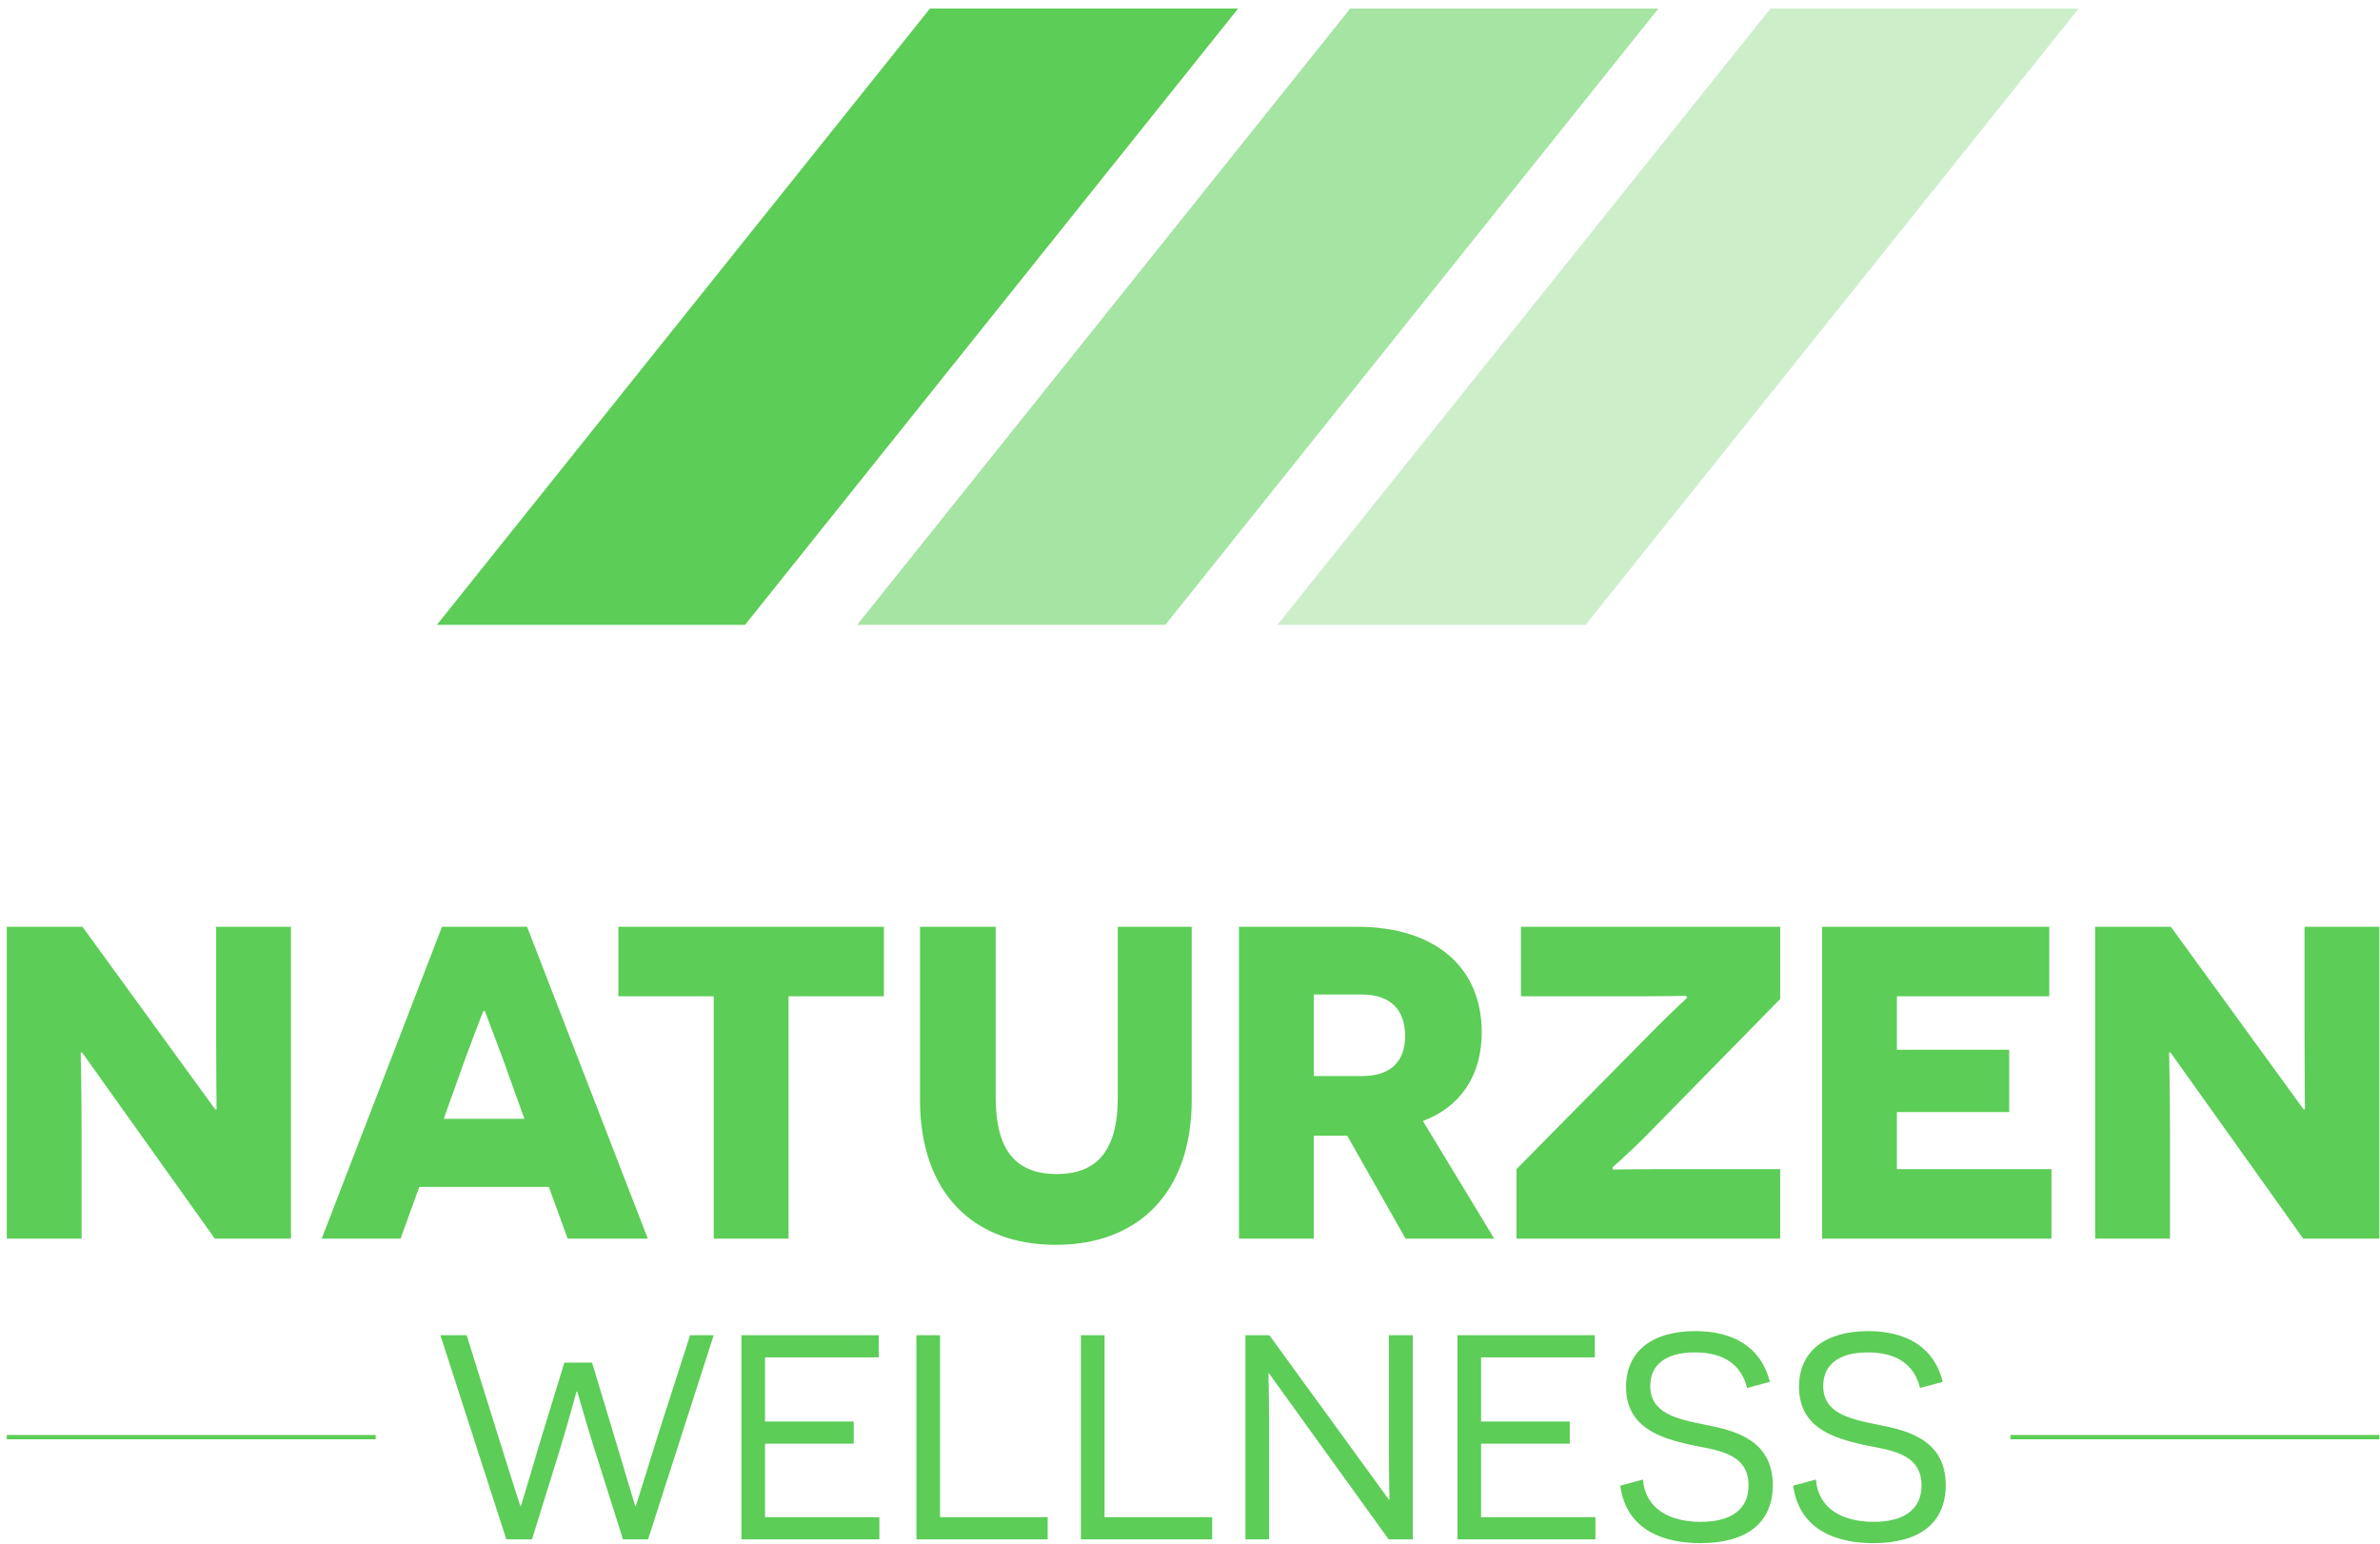
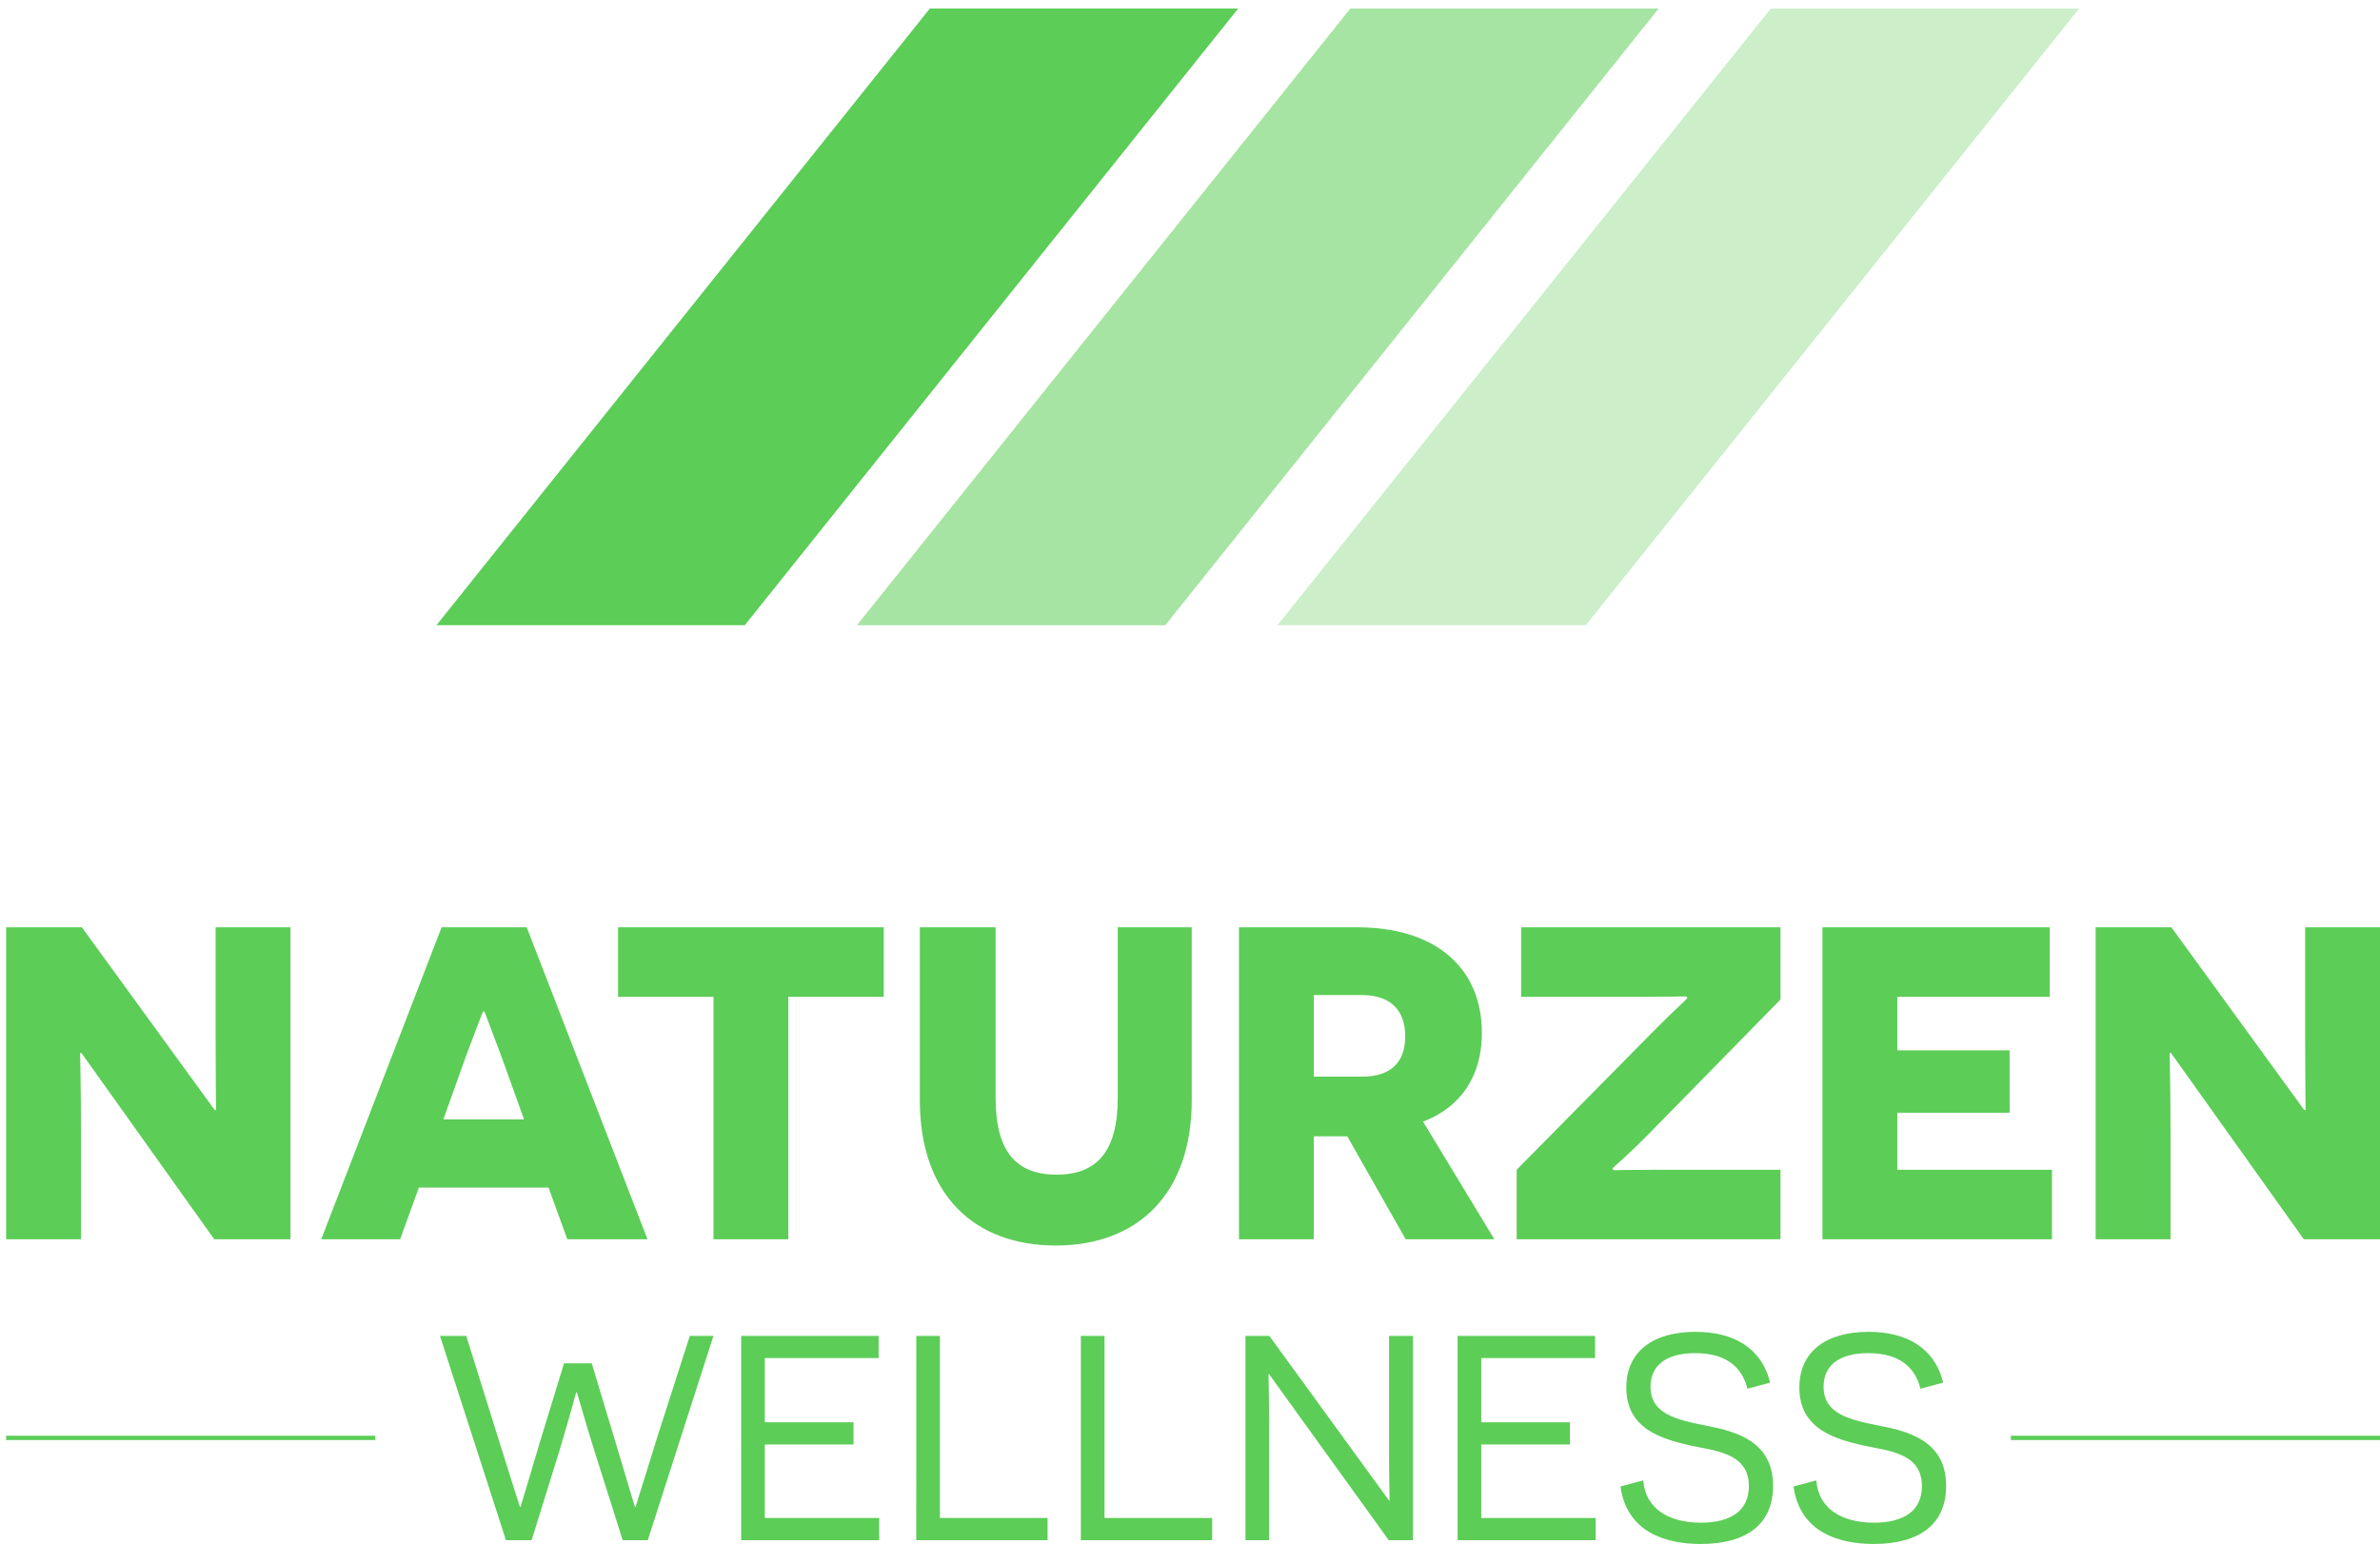
- <svg xmlns="http://www.w3.org/2000/svg" contrastcolor="4EC3E0" template="contrast" presentation="2.5" layouttype="above-text" id1="69" id2="68" companyname="Naturzen Wellness" viewBox="0 0 278.981 181" width="279.133" height="181">
+ <svg xmlns="http://www.w3.org/2000/svg" contrastcolor="4EC3E0" template="contrast" presentation="2.5" layouttype="above-text" id1="69" id2="68" companyname="Naturzen Wellness" viewBox="0 0 278.981 181">
  <g stroke-miterlimit="10" font-weight="none" font-size="none" text-anchor="none" style="mix-blend-mode:normal" font-family="none" fill="#5ccd57">
    <path d="M25.116 145.28h8.935v-36.572h-8.778v12.696c0 3.97.052 8.673.052 8.725h-.156l-15.57-21.421H.717v36.572h8.778v-12.539c0-4.754-.105-9.247-.105-9.3h.157zm39.185-6.06l2.195 6.06H75.9l-14.159-36.572h-9.979L37.656 145.28h9.247l2.195-6.06zm-2.873-7.994h-9.457l2.613-7.314c1.149-3.03 1.985-5.277 2.037-5.33h.157c.052.053.888 2.352 2.038 5.382zm42.163-14.368v-8.15H72.45v8.15h11.182v28.422h8.777v-28.422zm36.102-8.15h-8.673v20.01c0 6.27-2.455 8.987-7.157 8.987-4.755 0-7.158-2.717-7.158-8.987v-20.01h-8.882v20.271c0 11.025 6.322 17.033 15.935 17.033 9.561 0 15.935-6.008 15.935-17.033zm25.079 36.572h10.397l-8.36-13.793c4.441-1.672 6.897-5.381 6.897-10.397 0-7.576-5.382-12.382-14.577-12.382h-13.898v36.572h8.778v-12.069h3.918zm-10.763-19.07v-9.56h5.642c3.396 0 5.068 1.828 5.068 4.858 0 3.083-1.776 4.702-5.015 4.702zm54.702-9.038v-8.464h-30.407v8.15h14.367c2.3 0 4.964-.052 5.016-.052l.104.209c0 .052-1.41 1.306-3.552 3.448L177.78 137.13v8.15h30.93v-8.15h-14.107c-3.187 0-5.433.052-5.485.052l-.105-.209c0-.052 1.88-1.62 4.232-4.023zm4.911 28.108h26.907v-8.15h-18.13v-6.688h13.167v-7.314H222.4v-6.27h17.868v-8.15h-26.646zm56.427 0h8.934v-36.572h-8.778v12.696c0 3.97.053 8.673.053 8.725h-.157l-15.57-21.421h-8.881v36.572h8.778v-12.539c0-4.754-.105-9.247-.105-9.3h.157zM72.99 180.555h2.942l7.697-23.945h-2.771l-3.729 11.596c-1.163 3.729-2.6 8.381-2.634 8.45h-.068c-.034-.069-1.403-4.687-2.258-7.526l-2.805-9.305h-3.25l-2.84 9.27c-.854 2.874-2.223 7.492-2.257 7.56h-.068c-.034-.068-1.505-4.72-2.737-8.654l-3.558-11.391h-3.078l7.73 23.945h3.011l3.284-10.57c1.129-3.729 1.916-6.74 1.95-6.773h.068c.035.034.856 3.044 1.95 6.533zm13.889 0h16.18v-2.6h-13.41v-8.62h10.4v-2.6h-10.4v-7.526h13.342v-2.6H86.879zm20.524 0h15.394v-2.6h-12.623V156.61h-2.77zm19.294 0h15.394v-2.6h-12.623V156.61h-2.771zm36.09 0h2.839V156.61h-2.805v13.683c0 2.77.068 5.576.068 5.61h-.068l-14.026-19.293h-2.805v23.945h2.771v-13.717c0-2.976-.068-5.713-.068-5.747h.068zm8.073 0h16.18v-2.6h-13.41v-8.62h10.4v-2.6h-10.4v-7.526h13.342v-2.6H170.86zm19.088-6.294c.753 5.405 5.37 6.739 9.407 6.739 5.337 0 8.484-2.292 8.484-6.807 0-5.269-4.379-6.397-7.936-7.082-3.421-.684-6.432-1.368-6.432-4.55 0-2.428 1.745-3.933 5.234-3.933 3.524 0 5.474 1.54 6.124 4.173l2.668-.718c-1.026-4.105-4.31-5.952-8.758-5.952-5.028 0-8.107 2.36-8.107 6.533 0 4.858 4.174 6.021 7.423 6.774 2.976.65 6.945.855 6.945 4.789 0 2.873-2.121 4.276-5.61 4.276-3.66 0-6.5-1.54-6.774-4.96zm20.285 0c.753 5.405 5.371 6.739 9.408 6.739 5.336 0 8.483-2.292 8.483-6.807 0-5.269-4.378-6.397-7.936-7.082-3.42-.684-6.431-1.368-6.431-4.55 0-2.428 1.744-3.933 5.234-3.933 3.523 0 5.473 1.54 6.123 4.173l2.668-.718c-1.026-4.105-4.31-5.952-8.757-5.952-5.029 0-8.107 2.36-8.107 6.533 0 4.858 4.173 6.021 7.423 6.774 2.976.65 6.944.855 6.944 4.789 0 2.873-2.12 4.276-5.61 4.276-3.66 0-6.5-1.54-6.773-4.96zM.717 168.818v-.506h43.27v.506zm278.266-.506v.506h-43.27v-.506zM108.993 1h36.146L87.305 73.292H51.16z" />
    <path d="M158.283 1h36.146l-57.834 72.292H100.45z" opacity=".55" />
    <path d="M207.573 1h36.146l-57.834 72.292H149.74z" opacity=".314" />
  </g>
  <path data-path-id="path-id-79676" class="invisible-bbox" fill="transparent" d="M-.15 108h278v37h-278z" />
  <path data-path-id="path-id-87822" class="invisible-bbox" fill="transparent" d="M50.85 0h94v72h-94z" />
  <path data-path-id="path-id-56301" class="invisible-bbox" fill="transparent" d="M99.85 0h94v72h-94z" />
  <path data-path-id="path-id-98664" class="invisible-bbox" fill="transparent" d="M148.85 0h94v72h-94z" />
  <path data-path-id="path-id-6760" class="invisible-bbox" fill="transparent" d="M50.85 155h177v25h-177z" />
  <path data-path-id="path-id-92288" class="invisible-bbox" fill="transparent" d="M-.15 167h278v1h-278z" />
</svg>
